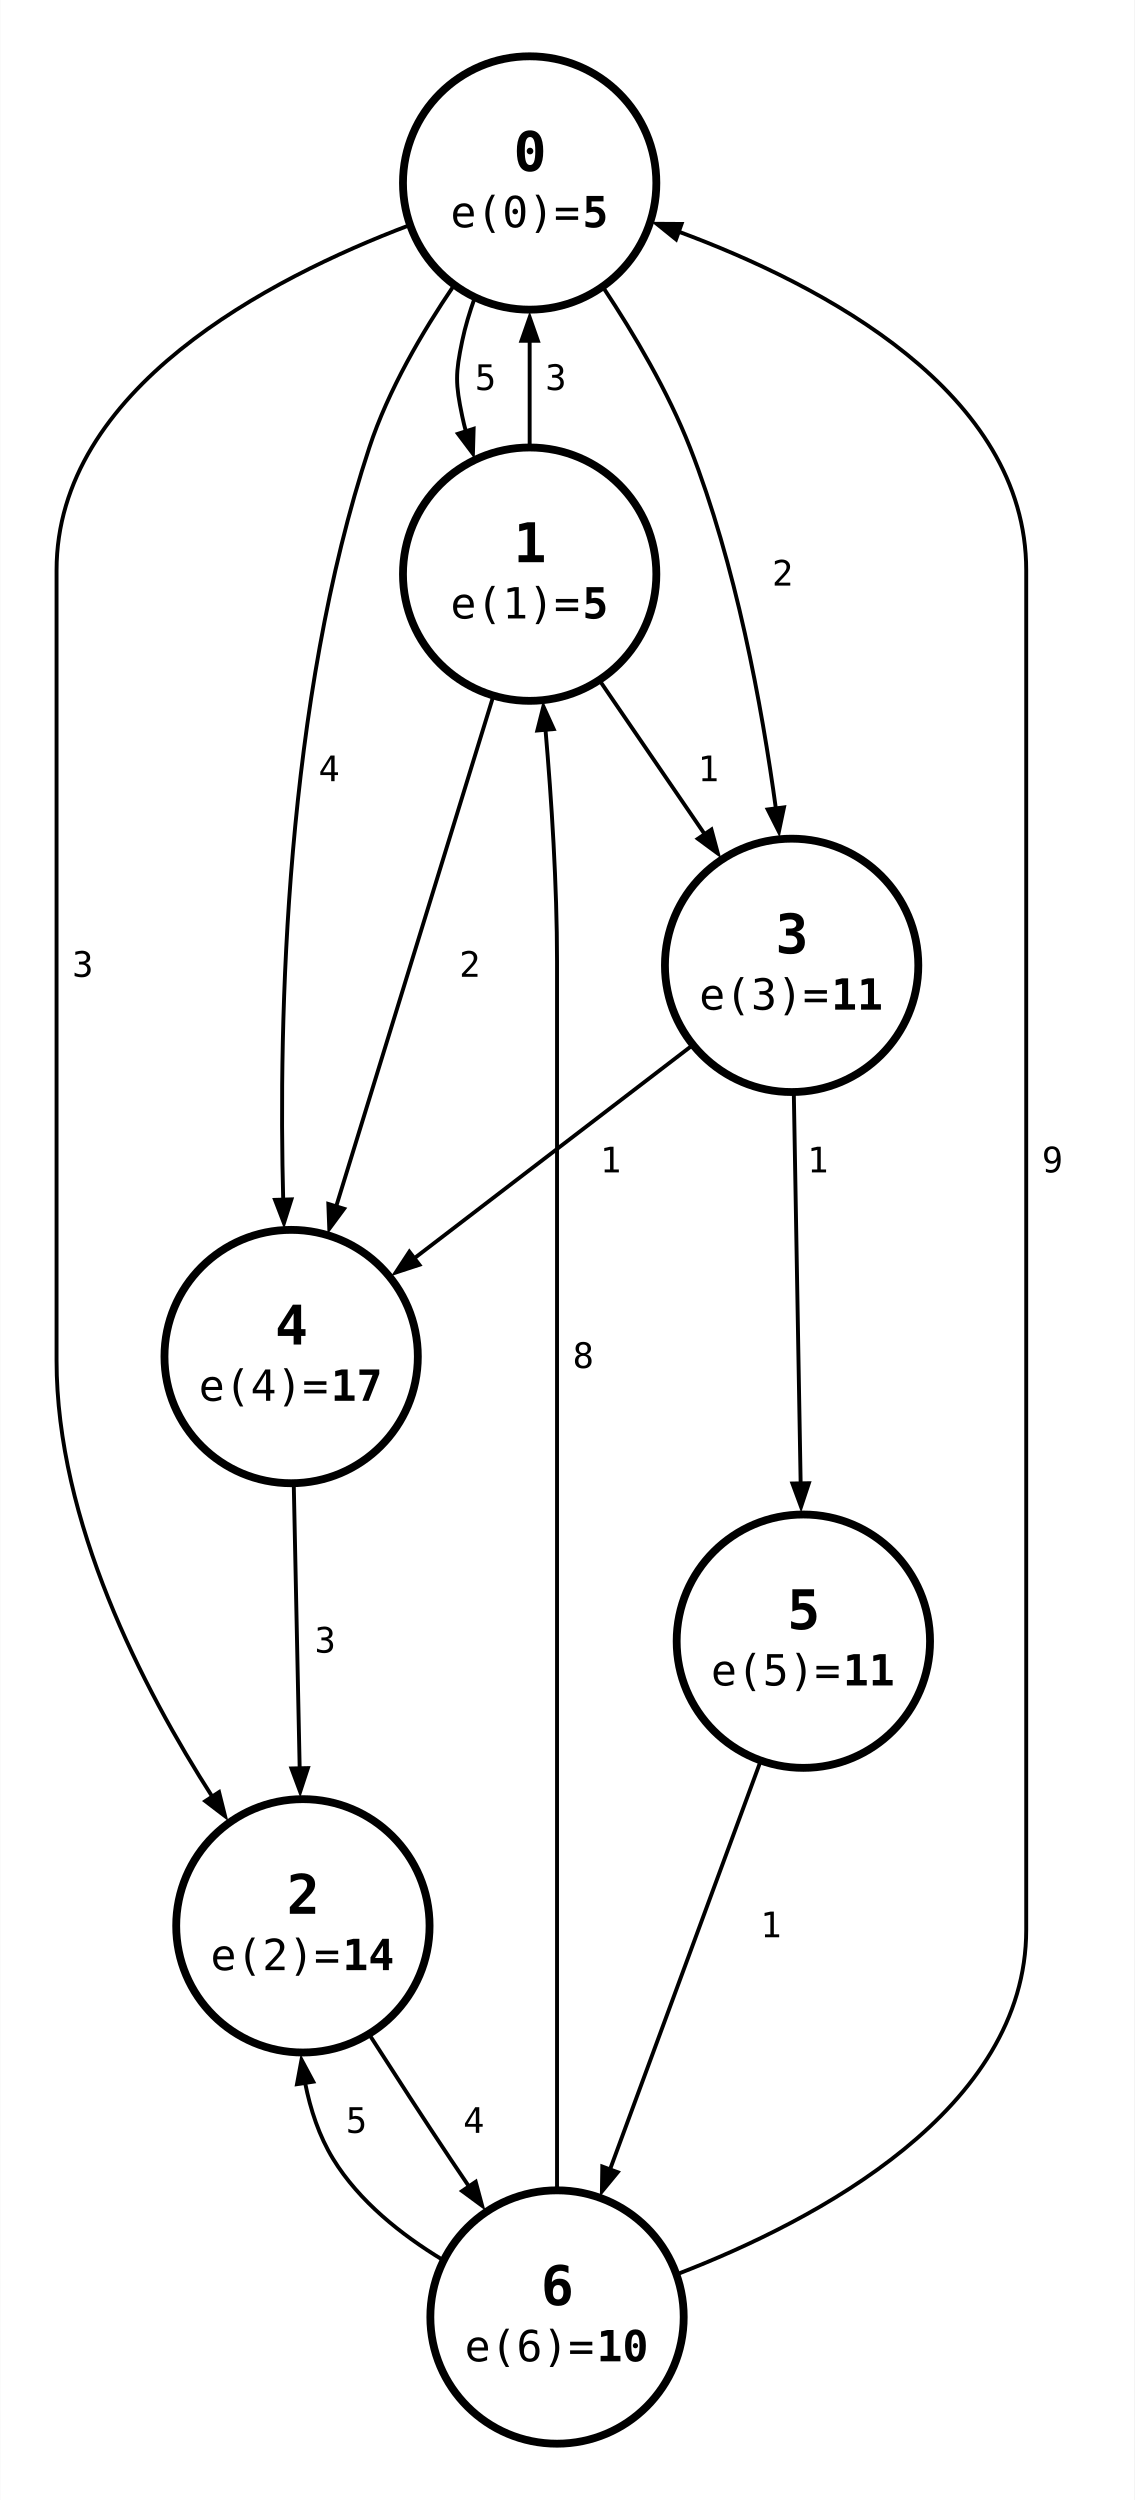
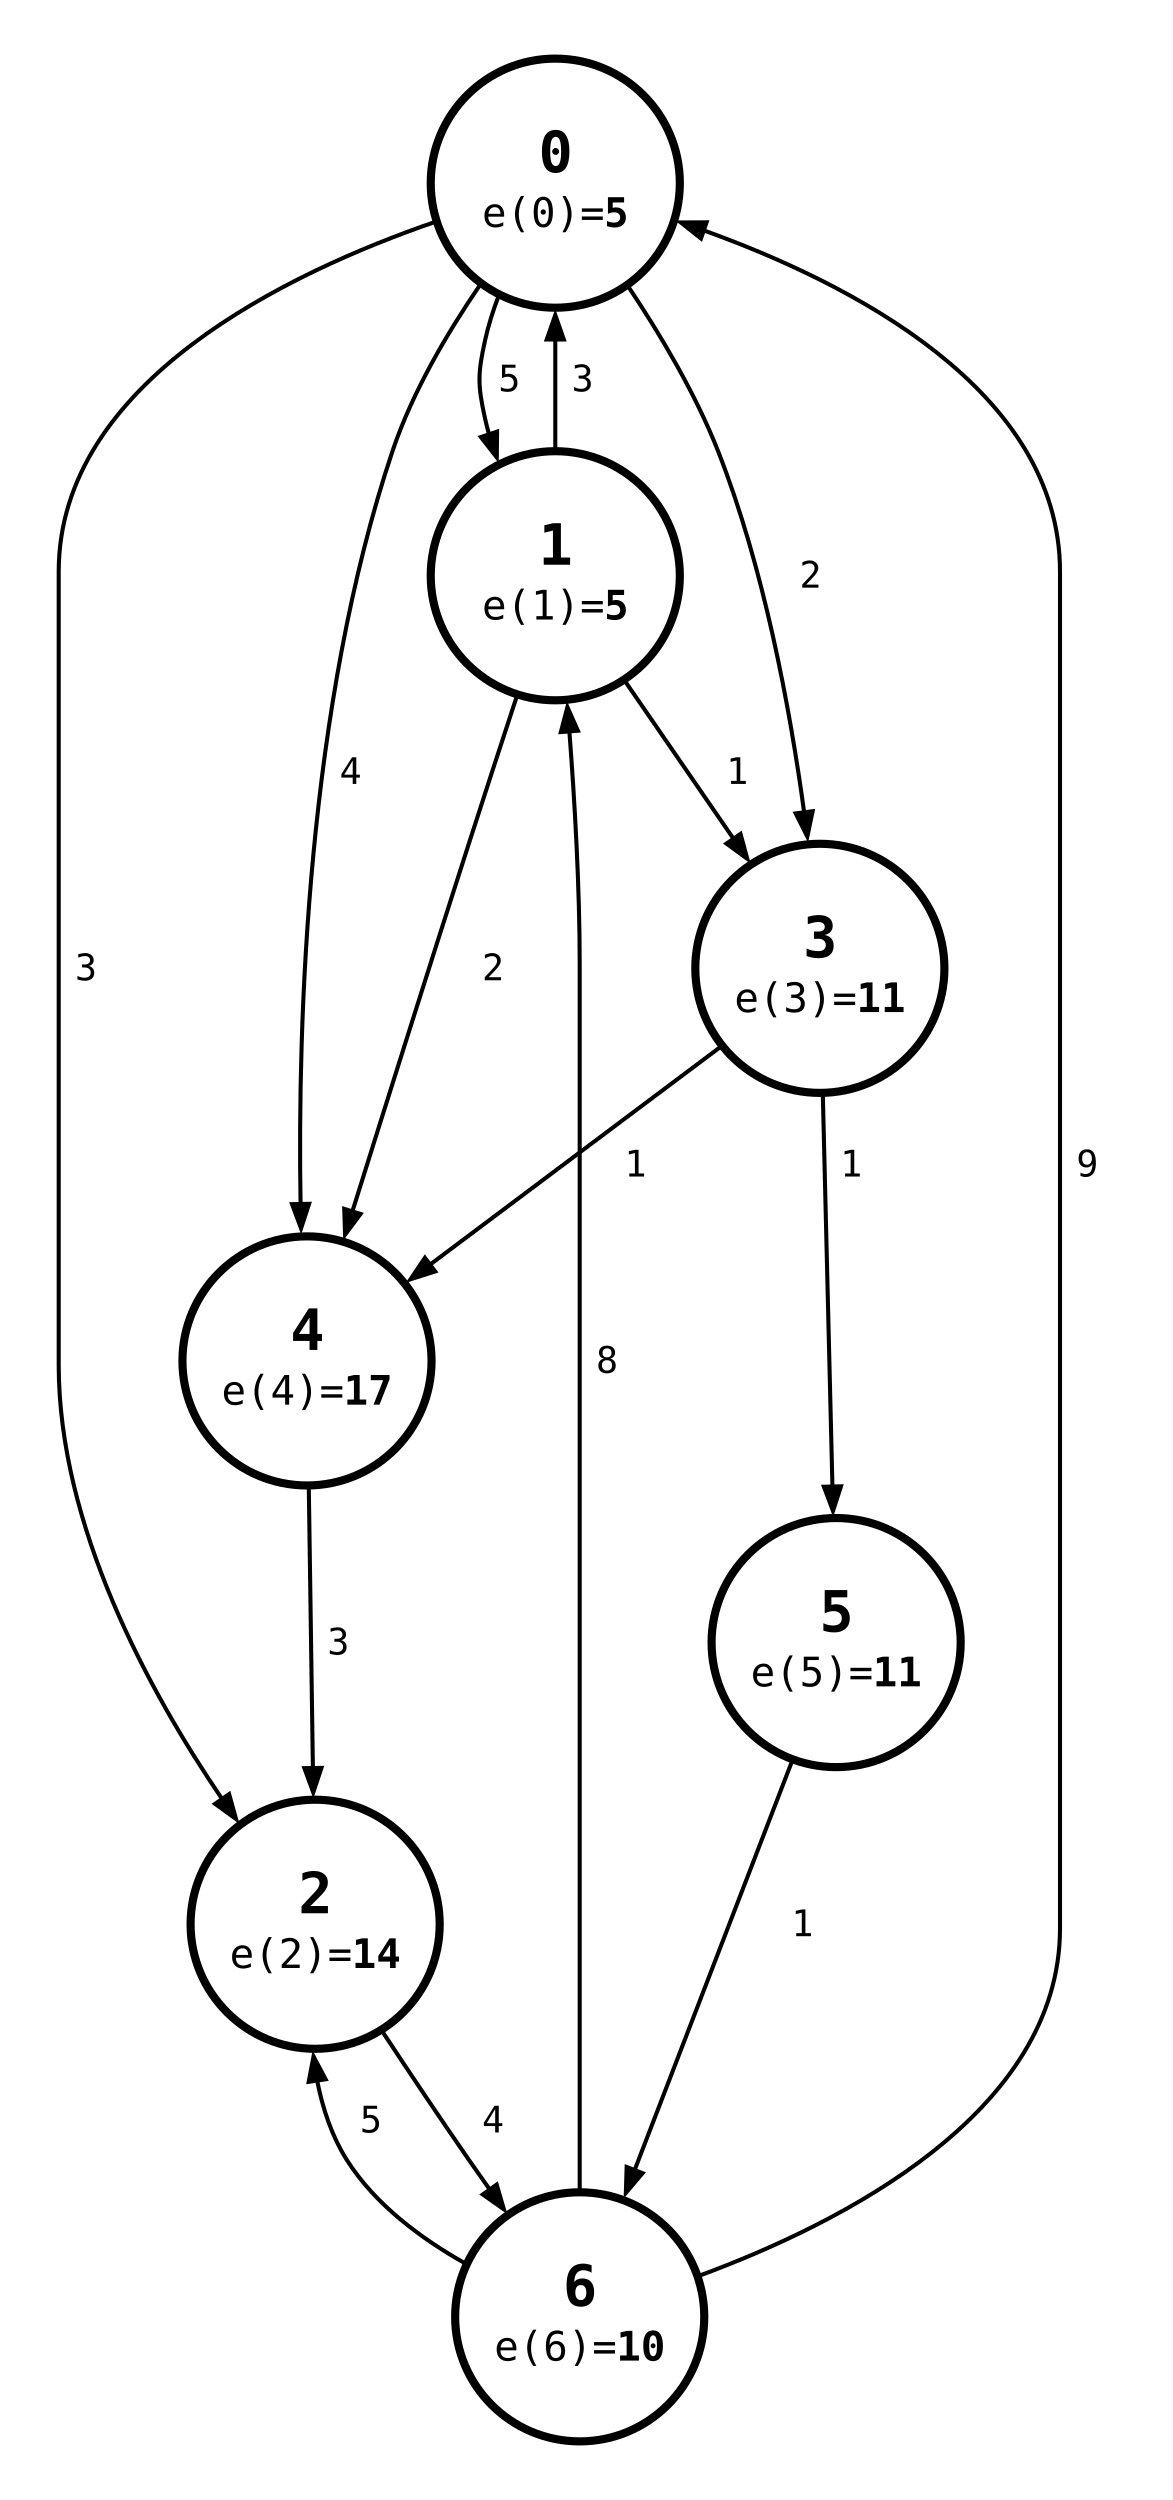
- <svg xmlns="http://www.w3.org/2000/svg" width="290pt" height="639pt" viewBox="0.00 0.00 290.05 639.40">
-   <g id="graph0" class="graph" transform="scale(1 1) rotate(0) translate(14.4 625)">
-     <polygon fill="white" stroke="none" points="-14.4,14.4 -14.4,-625 275.65,-625 275.65,14.4 -14.4,14.4" />
+ <svg xmlns="http://www.w3.org/2000/svg" width="288pt" height="614pt" viewBox="0.00 0.00 288.05 614.20">
+   <g id="graph0" class="graph" transform="scale(1 1) rotate(0) translate(14.4 599.8)">
+     <polygon fill="white" stroke="none" points="-14.4,14.4 -14.4,-599.8 273.65,-599.8 273.65,14.4 -14.4,14.4" />
    <g id="node1" class="node">
-       <ellipse fill="none" stroke="black" stroke-width="2" cx="121" cy="-578.2" rx="32.4" ry="32.4" />
-       <text text-anchor="start" x="116.88" y="-581.27" font-family="monospace" font-weight="bold" font-size="14.00">0</text>
-       <text text-anchor="start" x="100.75" y="-566.87" font-family="monospace" font-size="11.00">e(0)=</text>
-       <text text-anchor="start" x="134.5" y="-566.87" font-family="monospace" font-weight="bold" font-size="11.00">5</text>
+       <ellipse fill="none" stroke="black" stroke-width="2" cx="122" cy="-554.8" rx="30.6" ry="30.6" />
+       <text text-anchor="start" x="117.88" y="-557.5" font-family="monospace" font-weight="bold" font-size="14.00">0</text>
+       <text text-anchor="start" x="104" y="-544.05" font-family="monospace" font-size="10.00">e(0)=</text>
+       <text text-anchor="start" x="134" y="-544.05" font-family="monospace" font-weight="bold" font-size="10.00">5</text>
    </g>
    <g id="node2" class="node">
-       <ellipse fill="none" stroke="black" stroke-width="2" cx="121" cy="-478.15" rx="32.4" ry="32.4" />
-       <text text-anchor="start" x="116.88" y="-481.22" font-family="monospace" font-weight="bold" font-size="14.00">1</text>
-       <text text-anchor="start" x="100.75" y="-466.82" font-family="monospace" font-size="11.00">e(1)=</text>
-       <text text-anchor="start" x="134.5" y="-466.82" font-family="monospace" font-weight="bold" font-size="11.00">5</text>
+       <ellipse fill="none" stroke="black" stroke-width="2" cx="122" cy="-458.35" rx="30.6" ry="30.6" />
+       <text text-anchor="start" x="117.88" y="-461.05" font-family="monospace" font-weight="bold" font-size="14.00">1</text>
+       <text text-anchor="start" x="104" y="-447.6" font-family="monospace" font-size="10.00">e(1)=</text>
+       <text text-anchor="start" x="134" y="-447.6" font-family="monospace" font-weight="bold" font-size="10.00">5</text>
    </g>
    <g id="edge1" class="edge">
-       <path fill="none" stroke="black" d="M106.95,-548.82C105.64,-545.18 104.51,-541.45 103.75,-537.8 102,-529.43 102,-526.92 103.75,-518.55 104.04,-517.18 104.37,-515.8 104.75,-514.42" />
-       <polygon fill="black" stroke="black" points="106.67,-515.33 106.49,-508.97 102.67,-514.05 106.67,-515.33" />
-       <text text-anchor="start" x="107" y="-525.25" font-family="monospace" font-size="9.00">5</text>
+       <path fill="none" stroke="black" d="M108.11,-527.17C106.73,-523.57 105.55,-519.85 104.75,-516.2 102.92,-507.84 102.92,-505.31 104.75,-496.95 105.05,-495.58 105.4,-494.2 105.8,-492.83" />
+       <polygon fill="black" stroke="black" points="107.7,-493.77 107.63,-487.41 103.72,-492.42 107.7,-493.77" />
+       <text text-anchor="start" x="108" y="-503.65" font-family="monospace" font-size="9.00">5</text>
    </g>
    <g id="node3" class="node">
-       <ellipse fill="none" stroke="black" stroke-width="2" cx="63" cy="-132.45" rx="32.4" ry="32.4" />
-       <text text-anchor="start" x="58.88" y="-135.52" font-family="monospace" font-weight="bold" font-size="14.00">2</text>
-       <text text-anchor="start" x="39.38" y="-121.12" font-family="monospace" font-size="11.00">e(2)=</text>
-       <text text-anchor="start" x="73.12" y="-121.12" font-family="monospace" font-weight="bold" font-size="11.00">14</text>
+       <ellipse fill="none" stroke="black" stroke-width="2" cx="63" cy="-127.05" rx="30.6" ry="30.6" />
+       <text text-anchor="start" x="58.88" y="-129.75" font-family="monospace" font-weight="bold" font-size="14.00">2</text>
+       <text text-anchor="start" x="42" y="-116.3" font-family="monospace" font-size="10.00">e(2)=</text>
+       <text text-anchor="start" x="72" y="-116.3" font-family="monospace" font-weight="bold" font-size="10.00">14</text>
    </g>
    <g id="edge2" class="edge">
-       <path fill="none" stroke="black" d="M90.15,-567.36C54.3,-553.77 0,-525.52 0,-479.15 0,-479.15 0,-479.15 0,-277.05 0,-235.92 21.94,-193.33 39.93,-165.32" />
-       <polygon fill="black" stroke="black" points="41.56,-166.65 43.1,-160.49 38.05,-164.35 41.56,-166.65" />
-       <text text-anchor="start" x="4" y="-375.17" font-family="monospace" font-size="9.00">3</text>
+       <path fill="none" stroke="black" d="M92.47,-545.28C56.36,-532.84 0,-505.96 0,-459.35 0,-459.35 0,-459.35 0,-264.45 0,-224.85 22.16,-184.24 40.19,-157.75" />
+       <polygon fill="black" stroke="black" points="41.87,-159.03 43.57,-152.9 38.42,-156.63 41.87,-159.03" />
+       <text text-anchor="start" x="4" y="-358.97" font-family="monospace" font-size="9.00">3</text>
    </g>
    <g id="node4" class="node">
-       <ellipse fill="none" stroke="black" stroke-width="2" cx="188" cy="-378.1" rx="32.4" ry="32.4" />
-       <text text-anchor="start" x="183.88" y="-381.17" font-family="monospace" font-weight="bold" font-size="14.00">3</text>
-       <text text-anchor="start" x="164.38" y="-366.77" font-family="monospace" font-size="11.00">e(3)=</text>
-       <text text-anchor="start" x="198.12" y="-366.77" font-family="monospace" font-weight="bold" font-size="11.00">11</text>
+       <ellipse fill="none" stroke="black" stroke-width="2" cx="187" cy="-361.9" rx="30.6" ry="30.6" />
+       <text text-anchor="start" x="182.88" y="-364.6" font-family="monospace" font-weight="bold" font-size="14.00">3</text>
+       <text text-anchor="start" x="166" y="-351.15" font-family="monospace" font-size="10.00">e(3)=</text>
+       <text text-anchor="start" x="196" y="-351.15" font-family="monospace" font-weight="bold" font-size="10.00">11</text>
    </g>
    <g id="edge3" class="edge">
-       <path fill="none" stroke="black" d="M139.85,-551.42C147.76,-539.5 156.4,-524.84 162,-510.55 173.71,-480.65 180.35,-444.78 183.99,-418.07" />
-       <polygon fill="black" stroke="black" points="186.05,-418.52 184.74,-412.29 181.88,-417.97 186.05,-418.52" />
-       <text text-anchor="start" x="183" y="-475.22" font-family="monospace" font-size="9.00">2</text>
+       <path fill="none" stroke="black" d="M139.77,-529.64C147.65,-517.89 156.39,-503.23 162,-488.95 173.28,-460.22 179.67,-425.73 183.16,-400.1" />
+       <polygon fill="black" stroke="black" points="185.23,-400.5 183.92,-394.28 181.06,-399.96 185.23,-400.5" />
+       <text text-anchor="start" x="182" y="-455.43" font-family="monospace" font-size="9.00">2</text>
    </g>
    <g id="node5" class="node">
-       <ellipse fill="none" stroke="black" stroke-width="2" cx="60" cy="-278.05" rx="32.4" ry="32.4" />
-       <text text-anchor="start" x="55.88" y="-281.12" font-family="monospace" font-weight="bold" font-size="14.00">4</text>
-       <text text-anchor="start" x="36.38" y="-266.73" font-family="monospace" font-size="11.00">e(4)=</text>
-       <text text-anchor="start" x="70.12" y="-266.73" font-family="monospace" font-weight="bold" font-size="11.00">17</text>
+       <ellipse fill="none" stroke="black" stroke-width="2" cx="61" cy="-265.45" rx="30.6" ry="30.6" />
+       <text text-anchor="start" x="56.88" y="-268.15" font-family="monospace" font-weight="bold" font-size="14.00">4</text>
+       <text text-anchor="start" x="40" y="-254.7" font-family="monospace" font-size="10.00">e(4)=</text>
+       <text text-anchor="start" x="70" y="-254.7" font-family="monospace" font-weight="bold" font-size="10.00">17</text>
    </g>
    <g id="edge4" class="edge">
-       <path fill="none" stroke="black" d="M101.63,-552C93.52,-540.08 84.85,-525.26 80,-510.55 58.51,-445.46 56.74,-364.79 57.97,-317.9" />
-       <polygon fill="black" stroke="black" points="60.07,-318.25 58.15,-312.18 55.87,-318.12 60.07,-318.25" />
-       <text text-anchor="start" x="67" y="-425.2" font-family="monospace" font-size="9.00">4</text>
+       <path fill="none" stroke="black" d="M103.57,-529.88C95.55,-518.18 86.88,-503.5 82,-488.95 61.08,-426.53 58.66,-349.1 59.42,-303.99" />
+       <polygon fill="black" stroke="black" points="61.52,-304.05 59.54,-298 57.32,-303.96 61.52,-304.05" />
+       <text text-anchor="start" x="69" y="-407.2" font-family="monospace" font-size="9.00">4</text>
    </g>
    <g id="edge5" class="edge">
-       <path fill="none" stroke="black" d="M121,-510.82C121,-519.46 121,-528.93 121,-537.94" />
-       <polygon fill="black" stroke="black" points="118.9,-537.85 121,-543.85 123.1,-537.85 118.9,-537.85" />
-       <text text-anchor="start" x="125" y="-525.25" font-family="monospace" font-size="9.00">3</text>
+       <path fill="none" stroke="black" d="M122,-489.36C122,-497.99 122,-507.5 122,-516.5" />
+       <polygon fill="black" stroke="black" points="119.9,-516.4 122,-522.4 124.1,-516.4 119.9,-516.4" />
+       <text text-anchor="start" x="126" y="-503.65" font-family="monospace" font-size="9.00">3</text>
    </g>
    <g id="edge6" class="edge">
-       <path fill="none" stroke="black" d="M138.95,-450.87C147.22,-438.78 157.1,-424.32 165.82,-411.56" />
-       <polygon fill="black" stroke="black" points="167.49,-412.84 169.14,-406.7 164.02,-410.47 167.49,-412.84" />
-       <text text-anchor="start" x="164" y="-425.2" font-family="monospace" font-size="9.00">1</text>
+       <path fill="none" stroke="black" d="M139.08,-432.53C147.29,-420.6 157.21,-406.19 165.89,-393.58" />
+       <polygon fill="black" stroke="black" points="167.51,-394.93 169.18,-388.8 164.05,-392.55 167.51,-394.93" />
+       <text text-anchor="start" x="164" y="-407.2" font-family="monospace" font-size="9.00">1</text>
    </g>
    <g id="edge7" class="edge">
-       <path fill="none" stroke="black" d="M111.6,-446.63C100.78,-411.48 83,-353.75 71.4,-316.07" />
-       <polygon fill="black" stroke="black" points="73.53,-315.84 69.75,-310.73 69.51,-317.08 73.53,-315.84" />
-       <text text-anchor="start" x="103" y="-375.17" font-family="monospace" font-size="9.00">2</text>
+       <path fill="none" stroke="black" d="M112.62,-428.96C108.9,-417.63 104.59,-404.46 100.75,-392.5 90.93,-361.95 79.97,-327.16 72.06,-301.88" />
+       <polygon fill="black" stroke="black" points="74.16,-301.56 70.36,-296.46 70.15,-302.81 74.16,-301.56" />
+       <text text-anchor="start" x="104" y="-358.97" font-family="monospace" font-size="9.00">2</text>
    </g>
    <g id="node7" class="node">
-       <ellipse fill="none" stroke="black" stroke-width="2" cx="128" cy="-32.4" rx="32.4" ry="32.4" />
-       <text text-anchor="start" x="123.88" y="-35.47" font-family="monospace" font-weight="bold" font-size="14.00">6</text>
-       <text text-anchor="start" x="104.38" y="-21.07" font-family="monospace" font-size="11.00">e(6)=</text>
-       <text text-anchor="start" x="138.12" y="-21.07" font-family="monospace" font-weight="bold" font-size="11.00">10</text>
+       <ellipse fill="none" stroke="black" stroke-width="2" cx="128" cy="-30.6" rx="30.6" ry="30.6" />
+       <text text-anchor="start" x="123.88" y="-33.3" font-family="monospace" font-weight="bold" font-size="14.00">6</text>
+       <text text-anchor="start" x="107" y="-19.85" font-family="monospace" font-size="10.00">e(6)=</text>
+       <text text-anchor="start" x="137" y="-19.85" font-family="monospace" font-weight="bold" font-size="10.00">10</text>
    </g>
    <g id="edge8" class="edge">
-       <path fill="none" stroke="black" d="M80.1,-104.47C86.51,-94.47 93.89,-83.07 100.75,-72.8 102.36,-70.39 104.04,-67.9 105.73,-65.41" />
-       <polygon fill="black" stroke="black" points="107.2,-66.99 108.85,-60.85 103.73,-64.62 107.2,-66.99" />
-       <text text-anchor="start" x="104" y="-79.5" font-family="monospace" font-size="9.00">4</text>
+       <path fill="none" stroke="black" d="M79.51,-100.71C86.03,-90.82 93.66,-79.42 100.75,-69.2 102.46,-66.74 104.24,-64.2 106.05,-61.66" />
+       <polygon fill="black" stroke="black" points="107.6,-63.1 109.38,-57 104.18,-60.66 107.6,-63.1" />
+       <text text-anchor="start" x="104" y="-75.9" font-family="monospace" font-size="9.00">4</text>
    </g>
    <g id="edge9" class="edge">
-       <path fill="none" stroke="black" d="M162.4,-357.49C142,-341.86 113.33,-319.9 91.51,-303.19" />
-       <polygon fill="black" stroke="black" points="92.79,-301.52 86.75,-299.54 90.24,-304.86 92.79,-301.52" />
-       <text text-anchor="start" x="139" y="-325.15" font-family="monospace" font-size="9.00">1</text>
+       <path fill="none" stroke="black" d="M162.71,-342.69C142.31,-327.4 113.08,-305.49 91.19,-289.08" />
+       <polygon fill="black" stroke="black" points="92.49,-287.43 86.43,-285.51 89.97,-290.79 92.49,-287.43" />
+       <text text-anchor="start" x="139" y="-310.75" font-family="monospace" font-size="9.00">1</text>
    </g>
    <g id="node6" class="node">
-       <ellipse fill="none" stroke="black" stroke-width="2" cx="191" cy="-205.25" rx="32.4" ry="32.4" />
-       <text text-anchor="start" x="186.88" y="-208.32" font-family="monospace" font-weight="bold" font-size="14.00">5</text>
-       <text text-anchor="start" x="167.38" y="-193.93" font-family="monospace" font-size="11.00">e(5)=</text>
-       <text text-anchor="start" x="201.12" y="-193.93" font-family="monospace" font-weight="bold" font-size="11.00">11</text>
+       <ellipse fill="none" stroke="black" stroke-width="2" cx="191" cy="-196.25" rx="30.6" ry="30.6" />
+       <text text-anchor="start" x="186.88" y="-198.95" font-family="monospace" font-weight="bold" font-size="14.00">5</text>
+       <text text-anchor="start" x="170" y="-185.5" font-family="monospace" font-size="10.00">e(5)=</text>
+       <text text-anchor="start" x="200" y="-185.5" font-family="monospace" font-weight="bold" font-size="10.00">11</text>
    </g>
    <g id="edge10" class="edge">
-       <path fill="none" stroke="black" d="M188.56,-345.36C189.05,-317.16 189.78,-275.83 190.31,-245.55" />
-       <polygon fill="black" stroke="black" points="192.41,-245.65 190.41,-239.62 188.21,-245.58 192.41,-245.65" />
-       <text text-anchor="start" x="192" y="-325.15" font-family="monospace" font-size="9.00">1</text>
+       <path fill="none" stroke="black" d="M187.73,-330.88C188.4,-303.66 189.38,-263.45 190.1,-234.25" />
+       <polygon fill="black" stroke="black" points="192.19,-234.64 190.23,-228.59 187.99,-234.54 192.19,-234.64" />
+       <text text-anchor="start" x="192" y="-310.75" font-family="monospace" font-size="9.00">1</text>
    </g>
    <g id="edge11" class="edge">
-       <path fill="none" stroke="black" d="M60.67,-245.18C61.11,-223.8 61.7,-195.49 62.18,-172.72" />
-       <polygon fill="black" stroke="black" points="64.28,-172.79 62.3,-166.74 60.08,-172.7 64.28,-172.79" />
-       <text text-anchor="start" x="66" y="-202.32" font-family="monospace" font-size="9.00">3</text>
+       <path fill="none" stroke="black" d="M61.44,-234.52C61.74,-214.17 62.13,-187.11 62.45,-165.36" />
+       <polygon fill="black" stroke="black" points="64.55,-165.46 62.54,-159.43 60.35,-165.4 64.55,-165.46" />
+       <text text-anchor="start" x="66" y="-193.32" font-family="monospace" font-size="9.00">3</text>
    </g>
    <g id="edge12" class="edge">
-       <path fill="none" stroke="black" d="M180.03,-174.49C169.31,-145.43 152.98,-101.13 141.48,-69.94" />
-       <polygon fill="black" stroke="black" points="143.52,-69.43 139.48,-64.52 139.58,-70.88 143.52,-69.43" />
-       <text text-anchor="start" x="180" y="-129.52" font-family="monospace" font-size="9.00">1</text>
+       <path fill="none" stroke="black" d="M180.17,-167.12C169.45,-139.28 153.03,-96.61 141.47,-66.6" />
+       <polygon fill="black" stroke="black" points="143.45,-65.9 139.34,-61.05 139.53,-67.41 143.45,-65.9" />
+       <text text-anchor="start" x="180" y="-124.12" font-family="monospace" font-size="9.00">1</text>
    </g>
    <g id="edge13" class="edge">
-       <path fill="none" stroke="black" d="M158.9,-43.43C194.46,-57.15 248,-85.45 248,-131.45 248,-479.15 248,-479.15 248,-479.15 248,-524.65 196.3,-552 158.87,-565.84" />
-       <polygon fill="black" stroke="black" points="158.44,-563.77 153.49,-567.76 159.85,-567.72 158.44,-563.77" />
-       <text text-anchor="start" x="252" y="-325.15" font-family="monospace" font-size="9.00">9</text>
+       <path fill="none" stroke="black" d="M157.17,-40.63C192.11,-53.48 246,-80.65 246,-126.05 246,-459.35 246,-459.35 246,-459.35 246,-503.93 194.65,-530.25 158.04,-543.35" />
+       <polygon fill="black" stroke="black" points="157.8,-541.2 152.82,-545.15 159.17,-545.18 157.8,-541.2" />
+       <text text-anchor="start" x="250" y="-310.75" font-family="monospace" font-size="9.00">9</text>
    </g>
    <g id="edge14" class="edge">
-       <path fill="none" stroke="black" d="M128,-65.19C128,-84.38 128,-109.32 128,-131.45 128,-379.1 128,-379.1 128,-379.1 128,-398.66 126.6,-420.36 125.05,-438.37" />
-       <polygon fill="black" stroke="black" points="122.96,-438.17 124.51,-444.33 127.14,-438.54 122.96,-438.17" />
-       <text text-anchor="start" x="132" y="-275.12" font-family="monospace" font-size="9.00">8</text>
+       <path fill="none" stroke="black" d="M128,-61.38C128,-79.97 128,-104.41 128,-126.05 128,-362.9 128,-362.9 128,-362.9 128,-381.88 126.78,-402.96 125.44,-420.38" />
+       <polygon fill="black" stroke="black" points="123.37,-419.95 124.98,-426.09 127.55,-420.28 123.37,-419.95" />
+       <text text-anchor="start" x="132" y="-262.52" font-family="monospace" font-size="9.00">8</text>
    </g>
    <g id="edge15" class="edge">
-       <path fill="none" stroke="black" d="M98.65,-47.08C88.19,-53.43 77.37,-62 70.75,-72.8 67.16,-78.65 64.92,-85.45 63.57,-92.29" />
-       <polygon fill="black" stroke="black" points="61.49,-91.95 62.65,-98.2 65.65,-92.59 61.49,-91.95" />
-       <text text-anchor="start" x="74" y="-79.5" font-family="monospace" font-size="9.00">5</text>
+       <path fill="none" stroke="black" d="M99.89,-43.71C89.07,-49.79 77.66,-58.24 70.75,-69.2 67.08,-75.02 64.83,-81.83 63.49,-88.68" />
+       <polygon fill="black" stroke="black" points="61.42,-88.34 62.61,-94.58 65.58,-88.96 61.42,-88.34" />
+       <text text-anchor="start" x="74" y="-75.9" font-family="monospace" font-size="9.00">5</text>
    </g>
  </g>
</svg>
